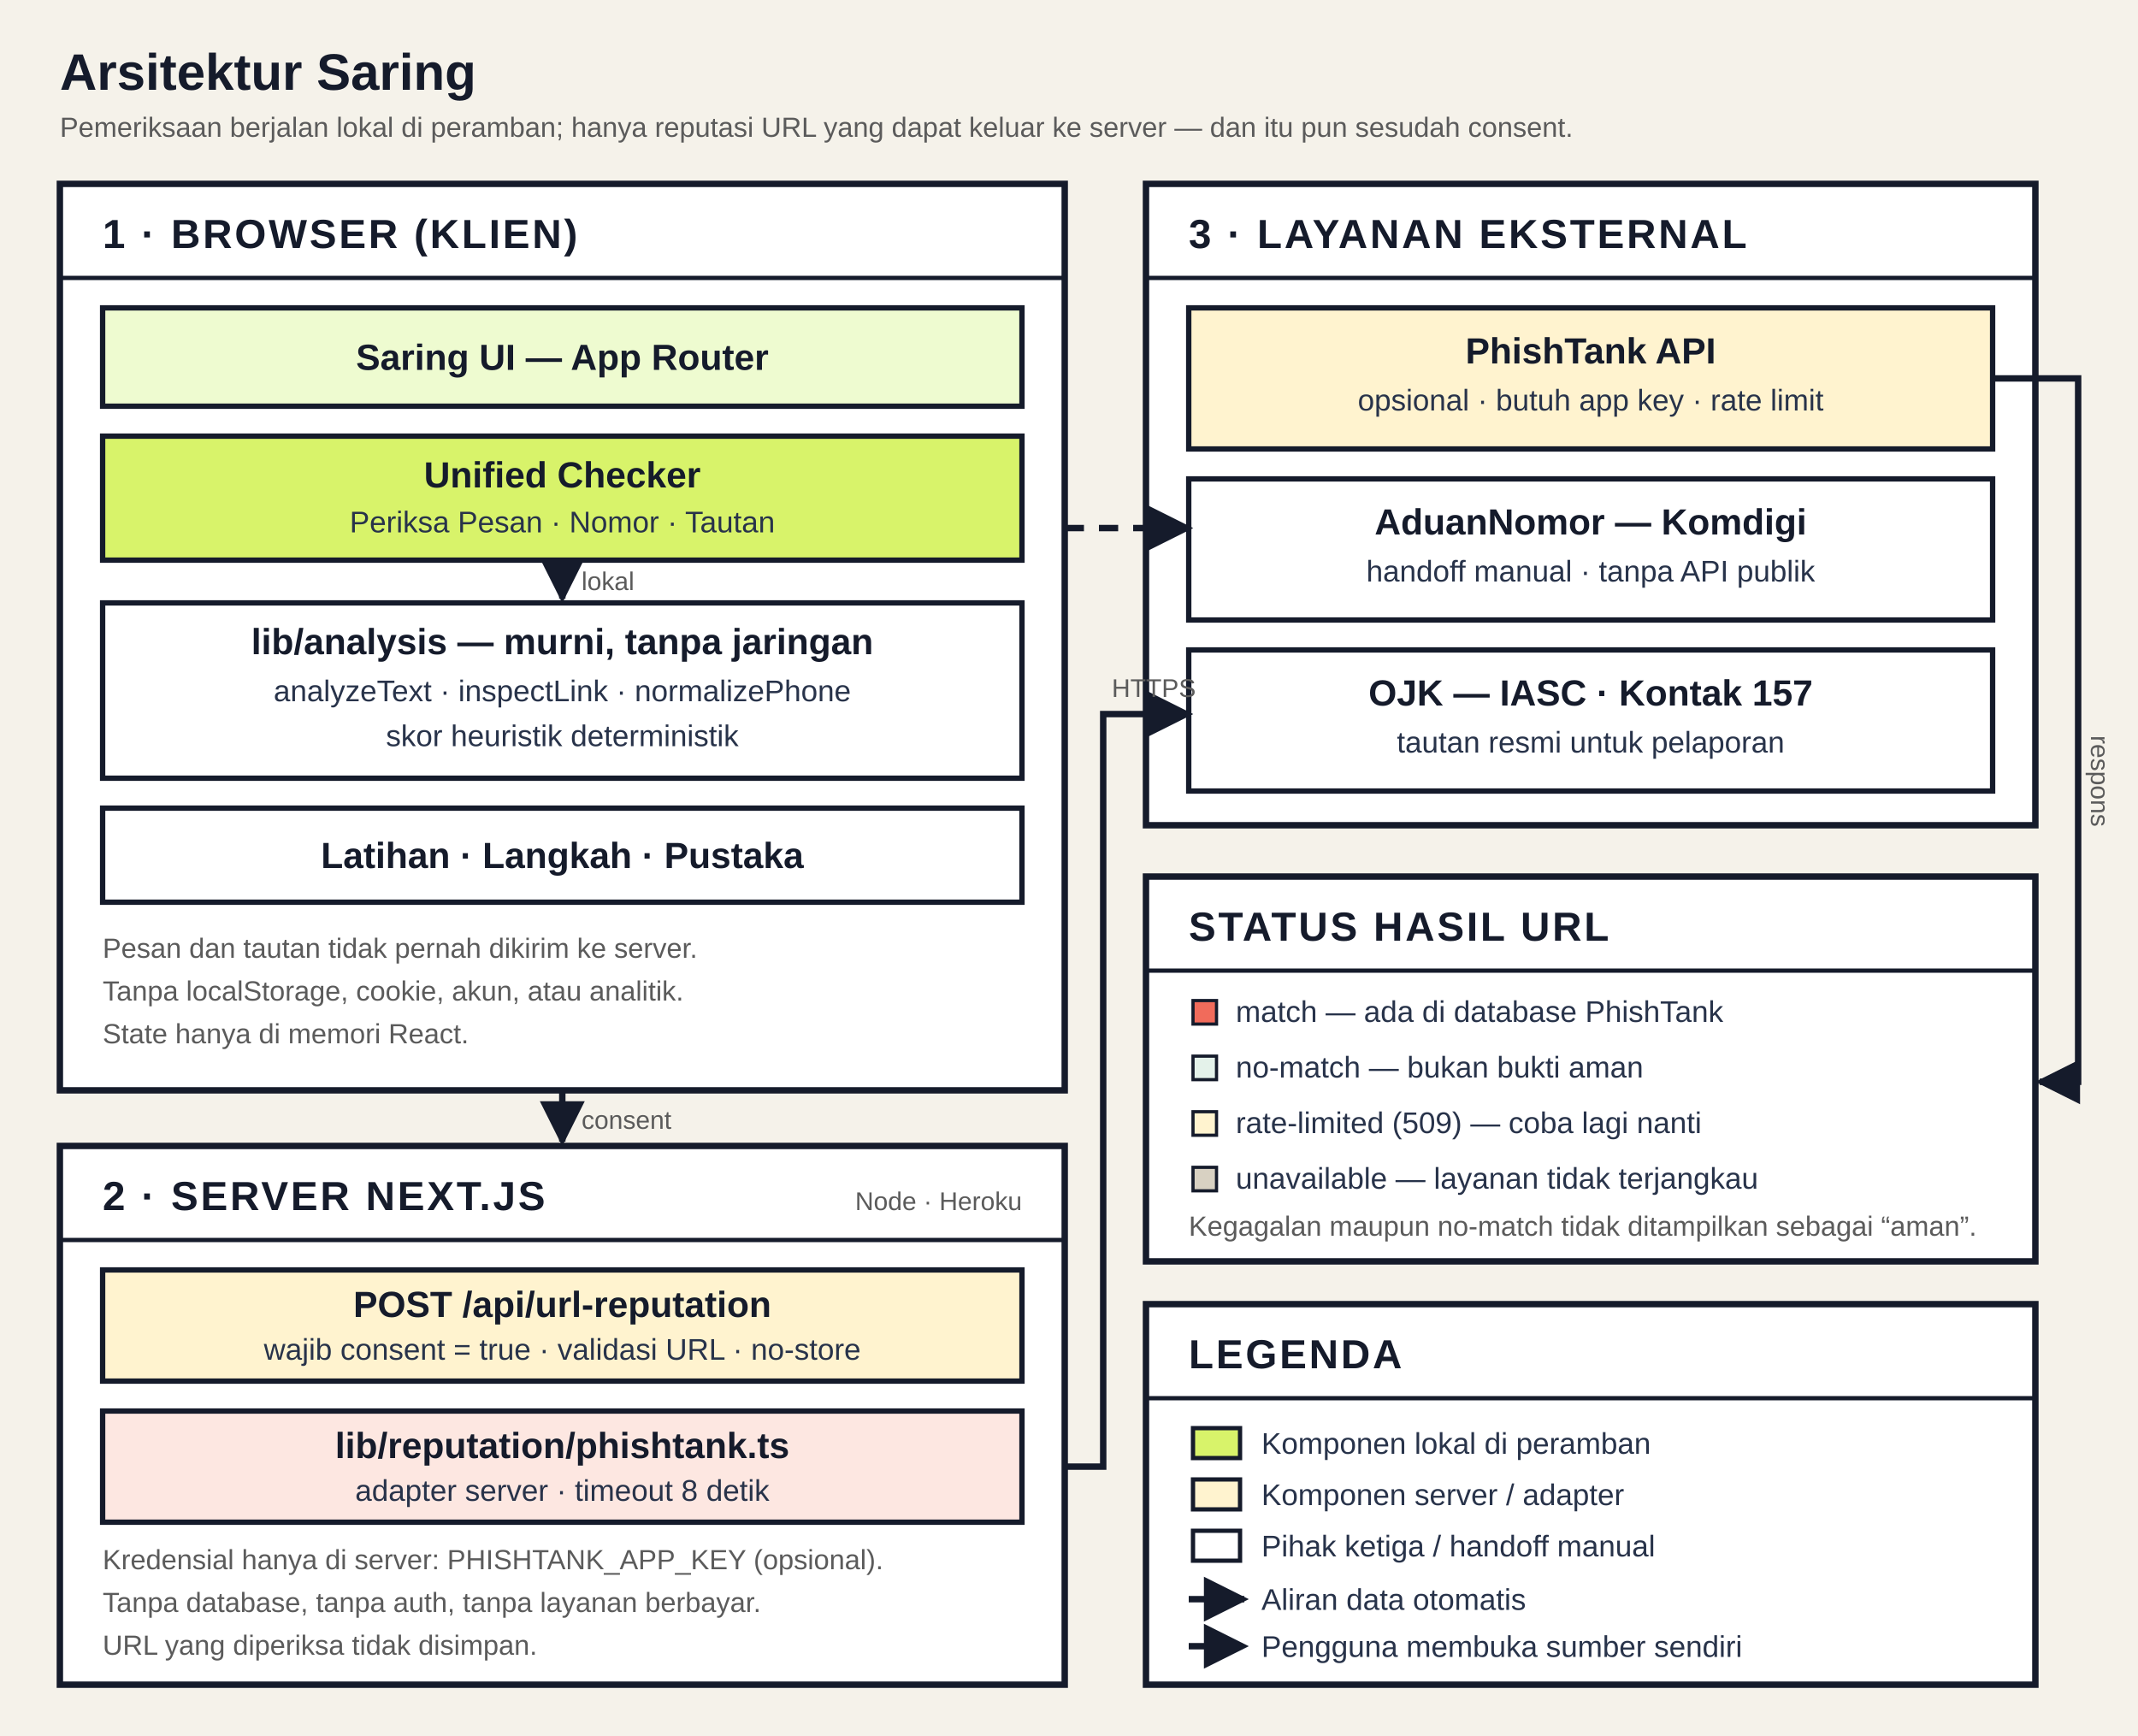
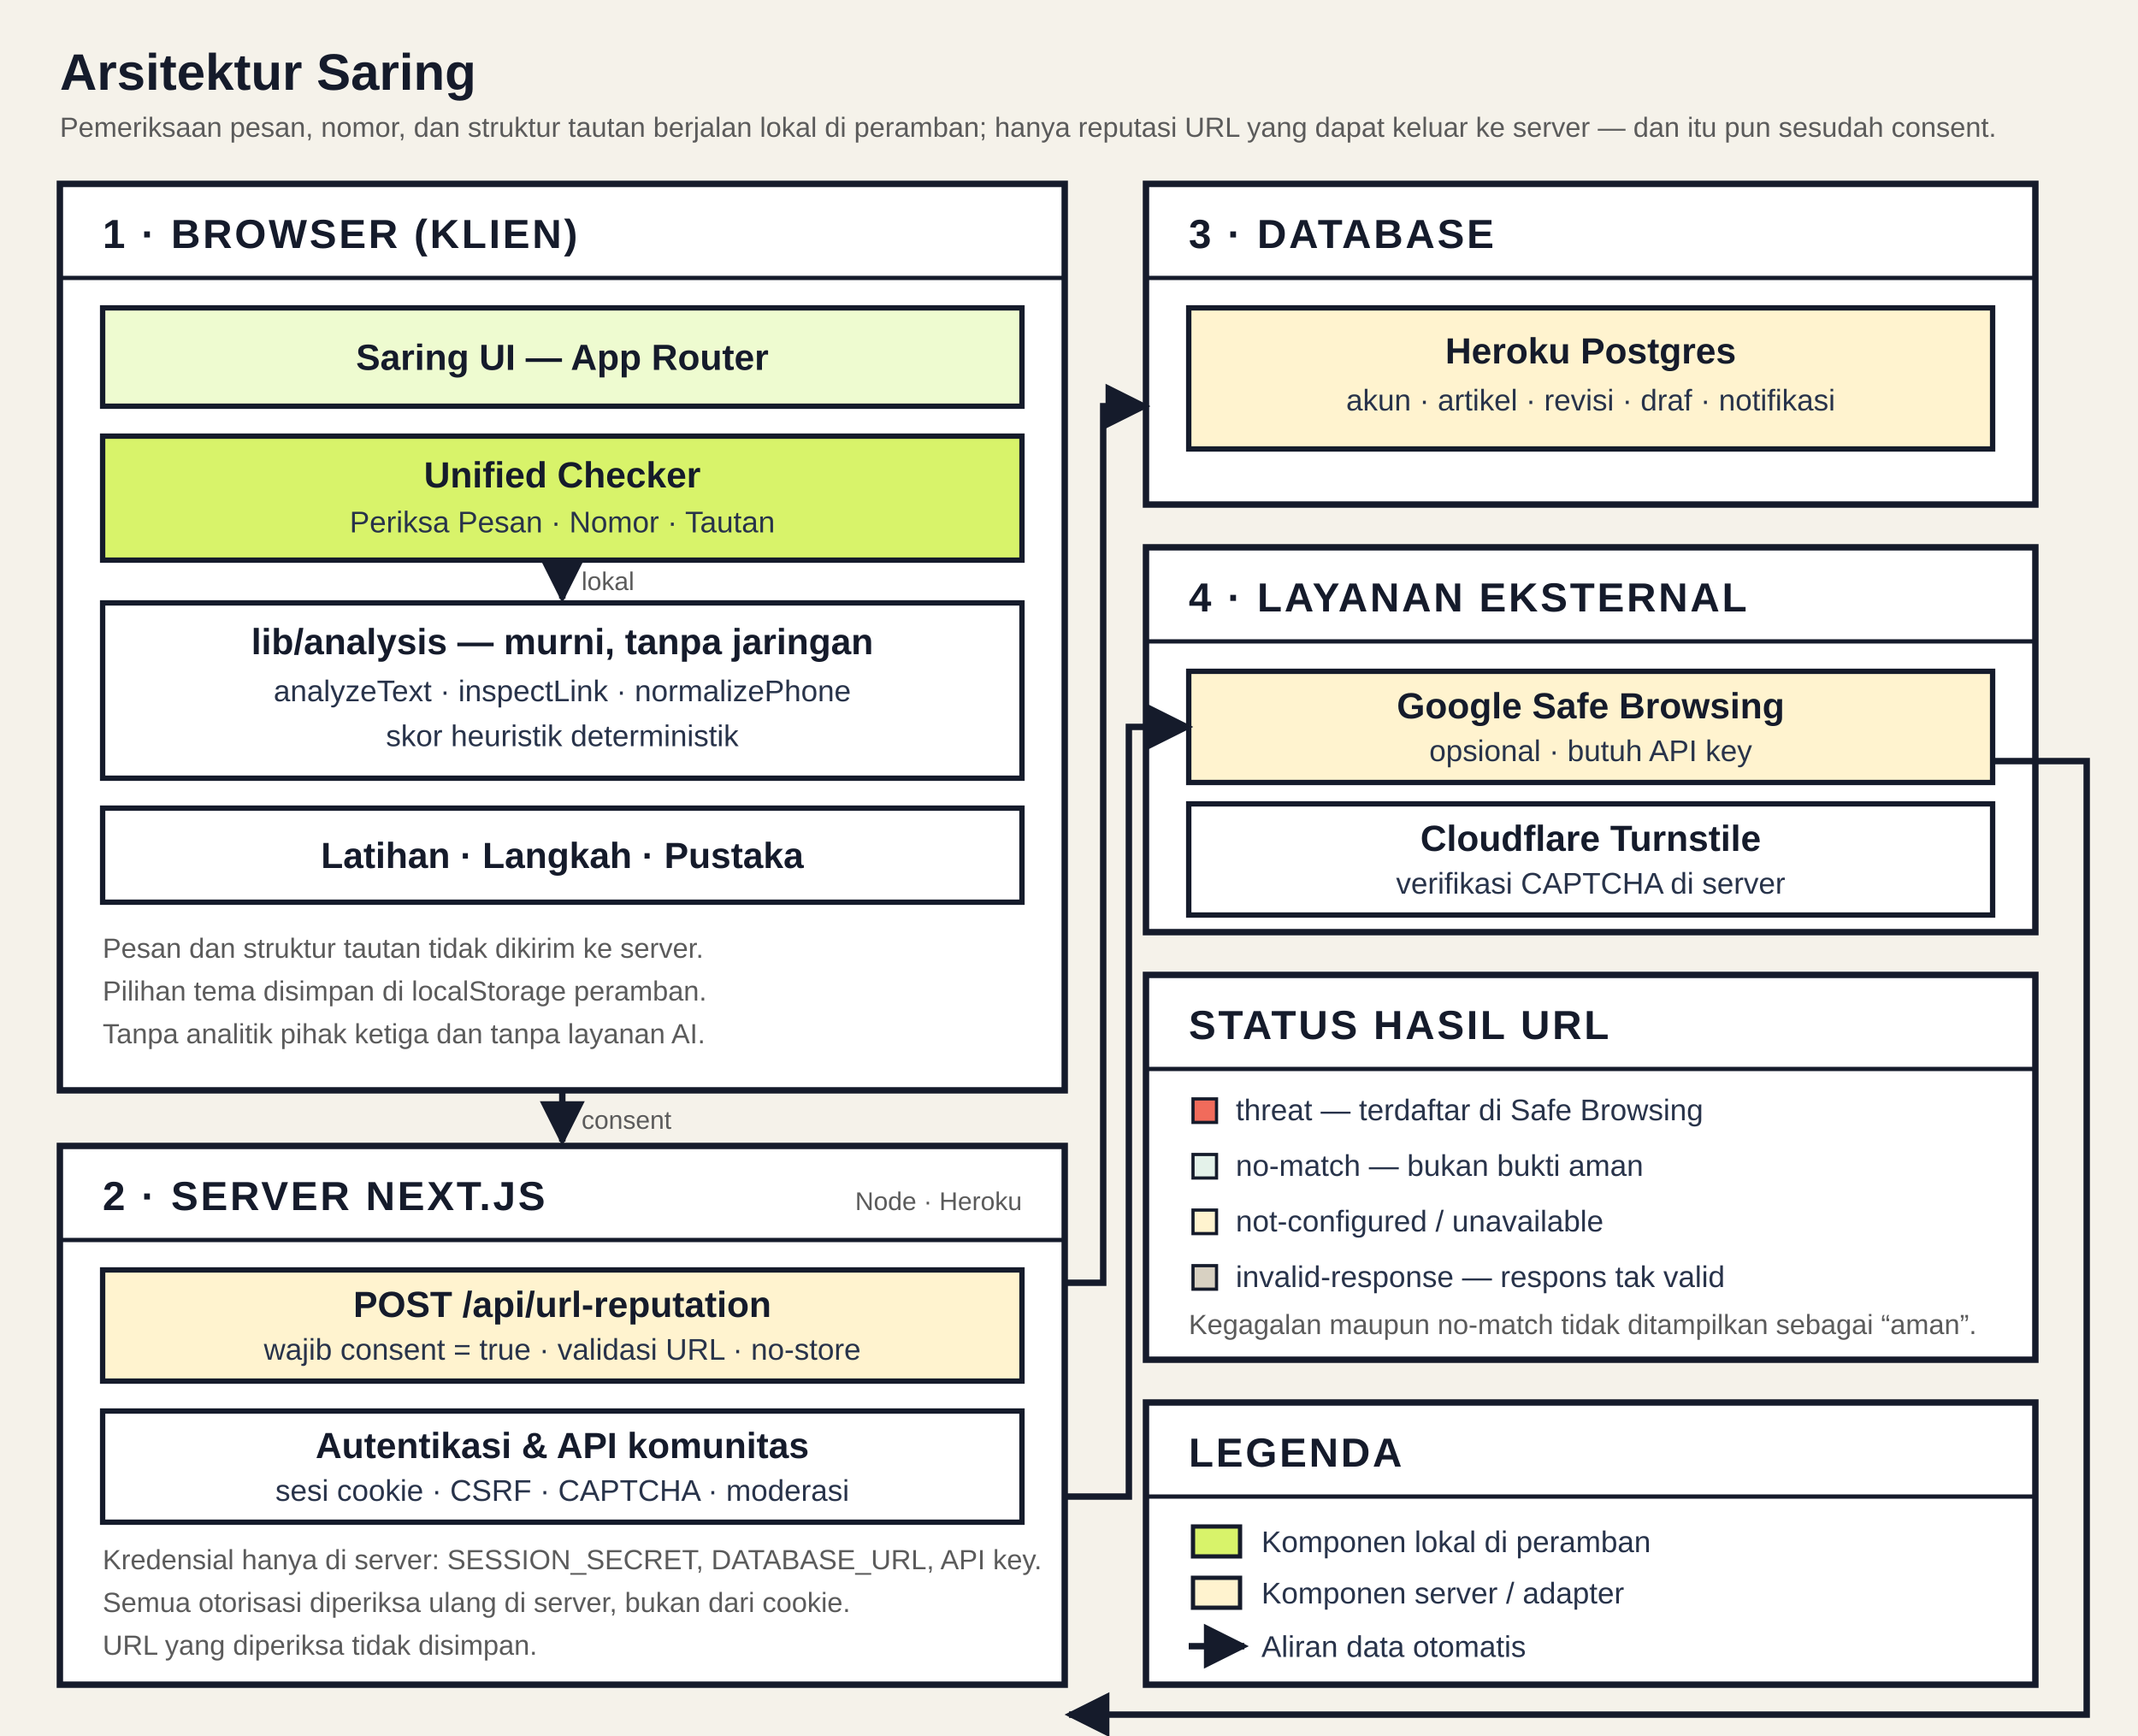
<svg xmlns="http://www.w3.org/2000/svg" viewBox="0 0 1000 812" width="1000" height="812" role="img" aria-labelledby="diagTitle diagDesc" preserveAspectRatio="xMidYMid meet">
  <style>
    text{font-family:'Segoe UI',Arial,Helvetica,sans-serif;fill:#151b2b}
    .grp{fill:#ffffff;stroke:#151b2b;stroke-width:3}
    .hd{font-size:19px;font-weight:700;letter-spacing:.06em}
    .ttl{font-size:17px;font-weight:700;text-anchor:middle}
    .det{font-size:14px;text-anchor:middle;fill:#28334a}
    .note{font-size:13px;fill:#5b5b5b}
    .lg{font-size:14px;fill:#28334a}
    .flow{stroke:#151b2b;stroke-width:3;fill:none;marker-end:url(#arw)}
    .manual{stroke:#151b2b;stroke-width:3;fill:none;stroke-dasharray:9 7;marker-end:url(#arw)}
    .cap{font-size:12px;fill:#5b5b5b}
  </style>
  <defs>
    <marker id="arw" viewBox="0 0 10 10" refX="9" refY="5" markerWidth="7" markerHeight="7" orient="auto-start-reverse">
      <path d="M 0 0 L 10 5 L 0 10 z" fill="#151b2b" />
    </marker>
  </defs>
  <rect width="1000" height="812" fill="#f5f2ea" />
  <text x="28" y="42" style="font-size:24px;font-weight:700">Arsitektur Saring</text>
-   <text x="28" y="64" class="note">Pemeriksaan berjalan lokal di peramban; hanya reputasi URL yang dapat keluar ke server — dan itu pun sesudah consent.</text>
+   <text x="28" y="64" class="note">Pemeriksaan pesan, nomor, dan struktur tautan berjalan lokal di peramban; hanya reputasi URL yang dapat keluar ke server — dan itu pun sesudah consent.</text>
  <rect x="28" y="86" width="470" height="424" class="grp" />
  <text x="48" y="116" class="hd">1 · BROWSER (KLIEN)</text>
  <line x1="28" y1="130" x2="498" y2="130" stroke="#151b2b" stroke-width="2" />
  <rect x="48" y="144" width="430" height="46" fill="#eefbd0" stroke="#151b2b" stroke-width="2.5" />
  <text x="263" y="173" class="ttl">Saring UI — App Router</text>
  <rect x="48" y="204" width="430" height="58" fill="#d8f36a" stroke="#151b2b" stroke-width="2.5" />
  <text x="263" y="228" class="ttl">Unified Checker</text>
  <text x="263" y="249" class="det">Periksa Pesan · Nomor · Tautan</text>
  <rect x="48" y="282" width="430" height="82" fill="#ffffff" stroke="#151b2b" stroke-width="2.5" />
  <text x="263" y="306" class="ttl">lib/analysis — murni, tanpa jaringan</text>
  <text x="263" y="328" class="det">analyzeText · inspectLink · normalizePhone</text>
  <text x="263" y="349" class="det">skor heuristik deterministik</text>
  <rect x="48" y="378" width="430" height="44" fill="#ffffff" stroke="#151b2b" stroke-width="2.5" />
  <text x="263" y="406" class="ttl">Latihan · Langkah · Pustaka</text>
-   <text x="48" y="448" class="note">Pesan dan tautan tidak pernah dikirim ke server.</text>
-   <text x="48" y="468" class="note">Tanpa localStorage, cookie, akun, atau analitik.</text>
-   <text x="48" y="488" class="note">State hanya di memori React.</text>
+   <text x="48" y="448" class="note">Pesan dan struktur tautan tidak dikirim ke server.</text>
+   <text x="48" y="468" class="note">Pilihan tema disimpan di localStorage peramban.</text>
+   <text x="48" y="488" class="note">Tanpa analitik pihak ketiga dan tanpa layanan AI.</text>
  <rect x="28" y="536" width="470" height="252" class="grp" />
  <text x="48" y="566" class="hd">2 · SERVER NEXT.JS</text>
  <text x="478" y="566" text-anchor="end" class="cap">Node · Heroku</text>
  <line x1="28" y1="580" x2="498" y2="580" stroke="#151b2b" stroke-width="2" />
  <rect x="48" y="594" width="430" height="52" fill="#fff3cf" stroke="#151b2b" stroke-width="2.5" />
  <text x="263" y="616" class="ttl">POST /api/url-reputation</text>
  <text x="263" y="636" class="det">wajib consent = true · validasi URL · no-store</text>
-   <rect x="48" y="660" width="430" height="52" fill="#fde7e1" stroke="#151b2b" stroke-width="2.5" />
-   <text x="263" y="682" class="ttl">lib/reputation/phishtank.ts</text>
-   <text x="263" y="702" class="det">adapter server · timeout 8 detik</text>
-   <text x="48" y="734" class="note">Kredensial hanya di server: PHISHTANK_APP_KEY (opsional).</text>
-   <text x="48" y="754" class="note">Tanpa database, tanpa auth, tanpa layanan berbayar.</text>
+   <rect x="48" y="660" width="430" height="52" fill="#ffffff" stroke="#151b2b" stroke-width="2.5" />
+   <text x="263" y="682" class="ttl">Autentikasi &amp; API komunitas</text>
+   <text x="263" y="702" class="det">sesi cookie · CSRF · CAPTCHA · moderasi</text>
+   <text x="48" y="734" class="note">Kredensial hanya di server: SESSION_SECRET, DATABASE_URL, API key.</text>
+   <text x="48" y="754" class="note">Semua otorisasi diperiksa ulang di server, bukan dari cookie.</text>
  <text x="48" y="774" class="note">URL yang diperiksa tidak disimpan.</text>
-   <rect x="536" y="86" width="416" height="300" class="grp" />
-   <text x="556" y="116" class="hd">3 · LAYANAN EKSTERNAL</text>
+   <rect x="536" y="86" width="416" height="150" class="grp" />
+   <text x="556" y="116" class="hd">3 · DATABASE</text>
  <line x1="536" y1="130" x2="952" y2="130" stroke="#151b2b" stroke-width="2" />
  <rect x="556" y="144" width="376" height="66" fill="#fff3cf" stroke="#151b2b" stroke-width="2.5" />
-   <text x="744" y="170" class="ttl">PhishTank API</text>
-   <text x="744" y="192" class="det">opsional · butuh app key · rate limit</text>
-   <rect x="556" y="224" width="376" height="66" fill="#ffffff" stroke="#151b2b" stroke-width="2.5" />
-   <text x="744" y="250" class="ttl">AduanNomor — Komdigi</text>
-   <text x="744" y="272" class="det">handoff manual · tanpa API publik</text>
-   <rect x="556" y="304" width="376" height="66" fill="#ffffff" stroke="#151b2b" stroke-width="2.5" />
-   <text x="744" y="330" class="ttl">OJK — IASC · Kontak 157</text>
-   <text x="744" y="352" class="det">tautan resmi untuk pelaporan</text>
-   <rect x="536" y="410" width="416" height="180" class="grp" />
-   <text x="556" y="440" class="hd">STATUS HASIL URL</text>
-   <line x1="536" y1="454" x2="952" y2="454" stroke="#151b2b" stroke-width="2" />
-   <rect x="558" y="468" width="11" height="11" fill="#f16b5b" stroke="#151b2b" stroke-width="1.5" />
-   <text x="578" y="478" class="lg">match — ada di database PhishTank</text>
-   <rect x="558" y="494" width="11" height="11" fill="#e4f2ea" stroke="#151b2b" stroke-width="1.5" />
-   <text x="578" y="504" class="lg">no-match — bukan bukti aman</text>
-   <rect x="558" y="520" width="11" height="11" fill="#fff3cf" stroke="#151b2b" stroke-width="1.5" />
-   <text x="578" y="530" class="lg">rate-limited (509) — coba lagi nanti</text>
-   <rect x="558" y="546" width="11" height="11" fill="#d8d1c2" stroke="#151b2b" stroke-width="1.5" />
-   <text x="578" y="556" class="lg">unavailable — layanan tidak terjangkau</text>
-   <text x="556" y="578" class="note">Kegagalan maupun no-match tidak ditampilkan sebagai “aman”.</text>
-   <rect x="536" y="610" width="416" height="178" class="grp" />
-   <text x="556" y="640" class="hd">LEGENDA</text>
-   <line x1="536" y1="654" x2="952" y2="654" stroke="#151b2b" stroke-width="2" />
-   <rect x="558" y="668" width="22" height="14" fill="#d8f36a" stroke="#151b2b" stroke-width="2" />
-   <text x="590" y="680" class="lg">Komponen lokal di peramban</text>
-   <rect x="558" y="692" width="22" height="14" fill="#fff3cf" stroke="#151b2b" stroke-width="2" />
-   <text x="590" y="704" class="lg">Komponen server / adapter</text>
-   <rect x="558" y="716" width="22" height="14" fill="#ffffff" stroke="#151b2b" stroke-width="2" />
-   <text x="590" y="728" class="lg">Pihak ketiga / handoff manual</text>
-   <line x1="556" y1="748" x2="582" y2="748" class="flow" />
-   <text x="590" y="753" class="lg">Aliran data otomatis</text>
-   <line x1="556" y1="770" x2="582" y2="770" class="manual" />
-   <text x="590" y="775" class="lg">Pengguna membuka sumber sendiri</text>
+   <text x="744" y="170" class="ttl">Heroku Postgres</text>
+   <text x="744" y="192" class="det">akun · artikel · revisi · draf · notifikasi</text>
+   <rect x="536" y="256" width="416" height="180" class="grp" />
+   <text x="556" y="286" class="hd">4 · LAYANAN EKSTERNAL</text>
+   <line x1="536" y1="300" x2="952" y2="300" stroke="#151b2b" stroke-width="2" />
+   <rect x="556" y="314" width="376" height="52" fill="#fff3cf" stroke="#151b2b" stroke-width="2.5" />
+   <text x="744" y="336" class="ttl">Google Safe Browsing</text>
+   <text x="744" y="356" class="det">opsional · butuh API key</text>
+   <rect x="556" y="376" width="376" height="52" fill="#ffffff" stroke="#151b2b" stroke-width="2.5" />
+   <text x="744" y="398" class="ttl">Cloudflare Turnstile</text>
+   <text x="744" y="418" class="det">verifikasi CAPTCHA di server</text>
+   <rect x="536" y="456" width="416" height="180" class="grp" />
+   <text x="556" y="486" class="hd">STATUS HASIL URL</text>
+   <line x1="536" y1="500" x2="952" y2="500" stroke="#151b2b" stroke-width="2" />
+   <rect x="558" y="514" width="11" height="11" fill="#f16b5b" stroke="#151b2b" stroke-width="1.5" />
+   <text x="578" y="524" class="lg">threat — terdaftar di Safe Browsing</text>
+   <rect x="558" y="540" width="11" height="11" fill="#e4f2ea" stroke="#151b2b" stroke-width="1.5" />
+   <text x="578" y="550" class="lg">no-match — bukan bukti aman</text>
+   <rect x="558" y="566" width="11" height="11" fill="#fff3cf" stroke="#151b2b" stroke-width="1.5" />
+   <text x="578" y="576" class="lg">not-configured / unavailable</text>
+   <rect x="558" y="592" width="11" height="11" fill="#d8d1c2" stroke="#151b2b" stroke-width="1.5" />
+   <text x="578" y="602" class="lg">invalid-response — respons tak valid</text>
+   <text x="556" y="624" class="note">Kegagalan maupun no-match tidak ditampilkan sebagai “aman”.</text>
+   <rect x="536" y="656" width="416" height="132" class="grp" />
+   <text x="556" y="686" class="hd">LEGENDA</text>
+   <line x1="536" y1="700" x2="952" y2="700" stroke="#151b2b" stroke-width="2" />
+   <rect x="558" y="714" width="22" height="14" fill="#d8f36a" stroke="#151b2b" stroke-width="2" />
+   <text x="590" y="726" class="lg">Komponen lokal di peramban</text>
+   <rect x="558" y="738" width="22" height="14" fill="#fff3cf" stroke="#151b2b" stroke-width="2" />
+   <text x="590" y="750" class="lg">Komponen server / adapter</text>
+   <line x1="556" y1="770" x2="582" y2="770" class="flow" />
+   <text x="590" y="775" class="lg">Aliran data otomatis</text>
  <path d="M263 262 V280" class="flow" />
  <text x="272" y="276" class="cap">lokal</text>
  <path d="M263 510 V534" class="flow" />
  <text x="272" y="528" class="cap">consent</text>
-   <path d="M498 247 H556" class="manual" />
-   <path d="M498 686 H516 V334 H556" class="flow" />
-   <text x="520" y="326" class="cap">HTTPS</text>
-   <path d="M932 177 H972 V506 H954" class="flow" />
-   <text x="978" y="344" class="cap" transform="rotate(90 978 344)">respons</text>
+   <path d="M498 600 H516 V190 H536" class="flow" />
+   <path d="M498 700 H528 V340 H556" class="flow" />
+   <path d="M932 356 H976 V802 H500" class="flow" />
</svg>
